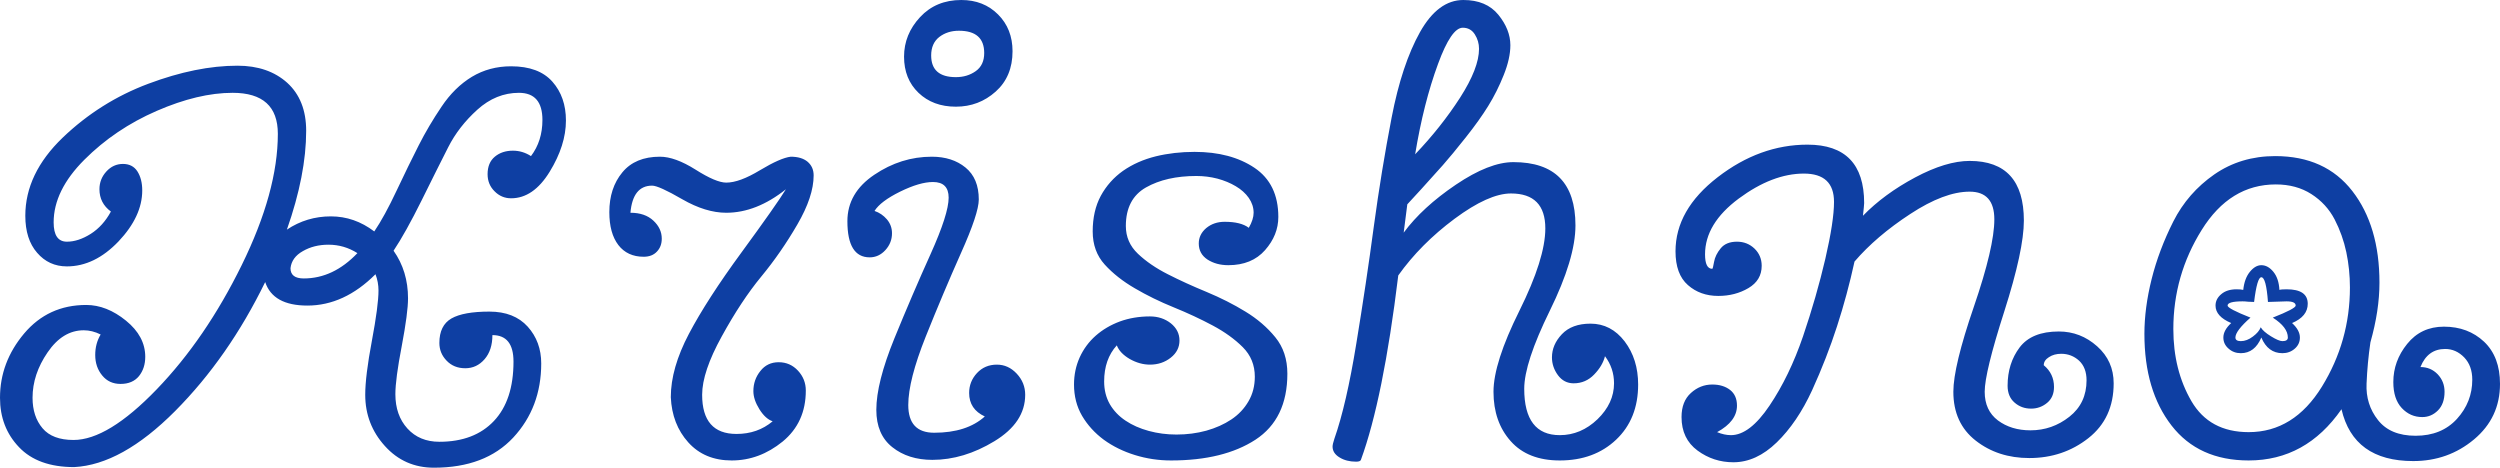
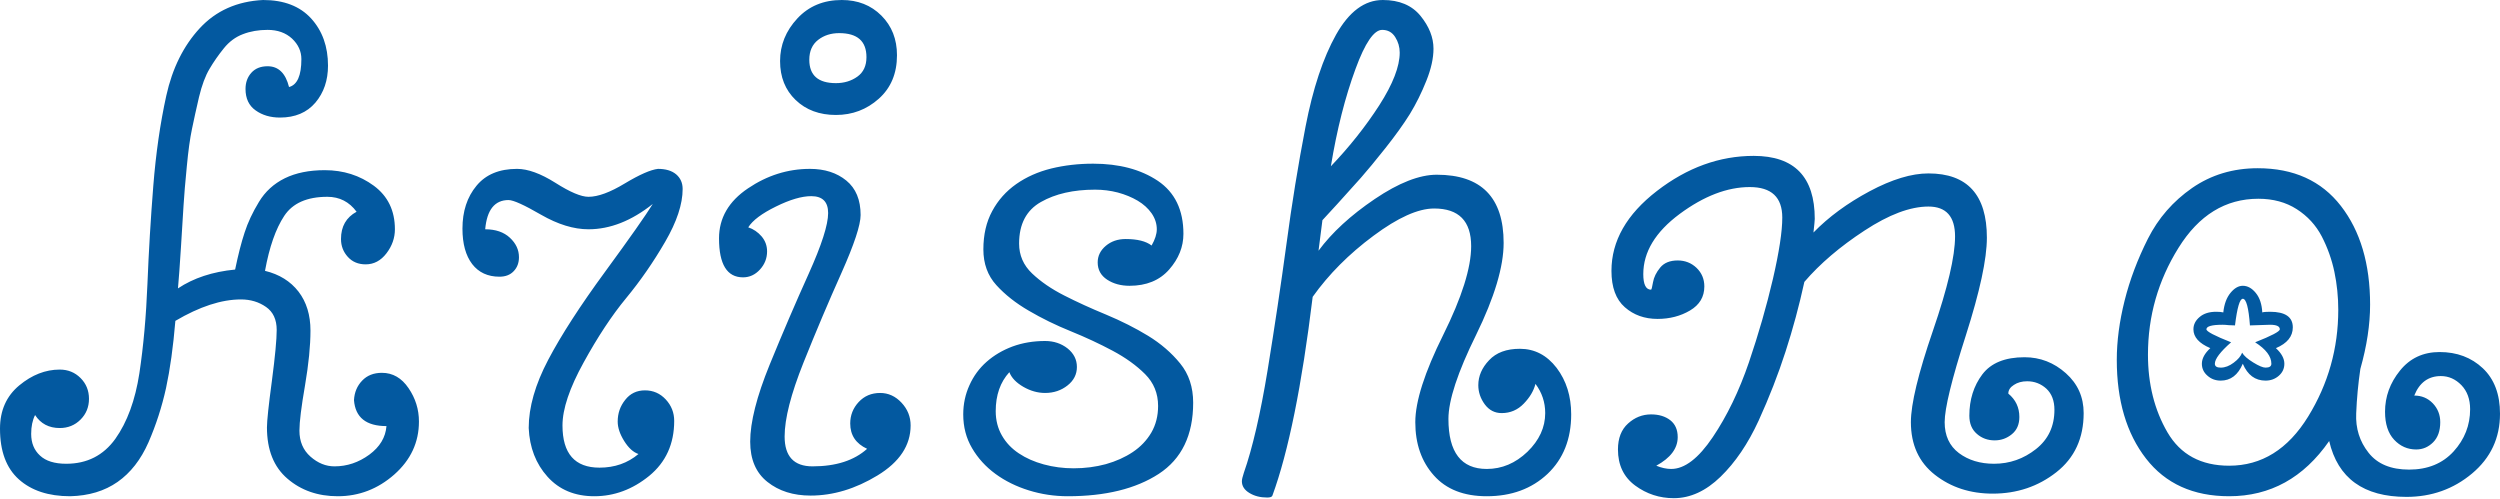
- <svg xmlns="http://www.w3.org/2000/svg" viewBox="0 4.6 207.4 38.8" data-asc="0.845">
-   <g fill="#0e3fa3">
-     <g fill="#0e3fa3" transform="translate(0, 0)">
-       <path d="M8.25 20.30Q8.25 19.45 8.83 18.82Q9.40 18.20 10.20 18.20Q11 18.20 11.40 18.82Q11.80 19.45 11.80 20.40Q11.80 22.55 9.83 24.63Q7.85 26.70 5.55 26.70Q4.05 26.70 3.08 25.57Q2.10 24.45 2.10 22.50Q2.10 19 5.20 16.02Q8.30 13.05 12.30 11.55Q16.30 10.05 19.70 10.05Q22.25 10.05 23.83 11.47Q25.40 12.90 25.40 15.45Q25.40 19.10 23.80 23.65Q25.45 22.55 27.45 22.55Q29.40 22.55 31.05 23.80Q31.90 22.55 32.90 20.42Q33.90 18.30 34.73 16.67Q35.55 15.05 36.63 13.45Q37.70 11.85 39.15 10.97Q40.60 10.10 42.40 10.10Q44.70 10.10 45.83 11.38Q46.95 12.65 46.95 14.60Q46.95 16.65 45.60 18.85Q44.25 21.05 42.40 21.05Q41.60 21.05 41.03 20.47Q40.45 19.90 40.45 19.05Q40.45 18.10 41.05 17.60Q41.65 17.10 42.55 17.10Q43.35 17.10 44.05 17.55Q45 16.30 45 14.55Q45 12.30 43.05 12.30Q41.15 12.30 39.60 13.70Q38.05 15.10 37.18 16.82Q36.30 18.55 34.98 21.22Q33.65 23.90 32.65 25.40Q33.85 27.10 33.85 29.35Q33.85 30.55 33.33 33.30Q32.80 36.05 32.80 37.30Q32.80 39.05 33.80 40.15Q34.80 41.25 36.45 41.25Q39.35 41.25 40.98 39.52Q42.60 37.80 42.60 34.60Q42.60 32.40 40.85 32.40Q40.85 33.65 40.20 34.40Q39.55 35.15 38.60 35.15Q37.65 35.15 37.05 34.52Q36.45 33.90 36.45 33.05Q36.45 31.60 37.45 31.02Q38.45 30.45 40.60 30.45Q42.65 30.45 43.78 31.70Q44.90 32.95 44.90 34.75Q44.90 38.40 42.58 40.90Q40.25 43.40 36 43.40Q33.55 43.40 31.93 41.60Q30.30 39.80 30.30 37.35Q30.30 35.80 30.85 32.88Q31.40 29.95 31.40 28.70Q31.40 28 31.15 27.35Q28.55 29.95 25.50 29.95Q22.65 29.95 22 28Q18.95 34.25 14.53 38.70Q10.10 43.15 6.15 43.35Q3.15 43.35 1.58 41.70Q0 40.05 0 37.60Q0 34.65 2 32.27Q4 29.90 7.15 29.90Q8.85 29.90 10.45 31.20Q12.05 32.50 12.05 34.20Q12.05 35.15 11.53 35.80Q11 36.45 10 36.45Q9.05 36.45 8.48 35.75Q7.90 35.05 7.90 34.05Q7.90 33.10 8.35 32.35Q7.65 32 6.95 32Q5.20 32 3.95 33.83Q2.70 35.65 2.70 37.60Q2.70 39.15 3.53 40.13Q4.35 41.10 6.10 41.10Q8.95 41.10 13 36.90Q17.05 32.70 20.05 26.60Q23.05 20.50 23.05 15.70Q23.05 12.30 19.30 12.30Q16.45 12.30 13 13.80Q9.55 15.30 7 17.85Q4.45 20.40 4.45 23.05Q4.45 24.65 5.55 24.65Q6.50 24.65 7.53 24Q8.55 23.35 9.20 22.15Q8.25 21.45 8.25 20.30M24.10 26.85Q24.10 27.70 25.20 27.70Q27.65 27.70 29.65 25.60Q28.55 24.90 27.25 24.90Q26.05 24.90 25.13 25.43Q24.20 25.95 24.10 26.85ZM52.30 22.25Q53.50 22.25 54.20 22.90Q54.90 23.55 54.90 24.40Q54.90 25.05 54.50 25.47Q54.10 25.90 53.40 25.90Q52.05 25.90 51.30 24.93Q50.55 23.95 50.55 22.20Q50.55 20.20 51.63 18.90Q52.70 17.60 54.75 17.60Q56.00 17.60 57.70 18.67Q59.40 19.75 60.25 19.75Q61.35 19.75 63.05 18.72Q64.75 17.70 65.60 17.60Q66.50 17.60 67 18.02Q67.50 18.45 67.50 19.15Q67.50 20.90 66.15 23.22Q64.80 25.55 63.15 27.55Q61.50 29.55 59.88 32.50Q58.25 35.45 58.25 37.35Q58.25 40.60 61.10 40.60Q62.85 40.60 64.10 39.55Q63.50 39.35 63.00 38.55Q62.50 37.75 62.50 37.05Q62.50 36.10 63.08 35.38Q63.65 34.65 64.60 34.65Q65.55 34.65 66.20 35.35Q66.85 36.05 66.85 37Q66.85 39.65 64.93 41.23Q63.00 42.80 60.70 42.80Q58.45 42.80 57.10 41.30Q55.75 39.80 55.65 37.55Q55.65 35.15 57.15 32.30Q58.65 29.45 61.53 25.52Q64.40 21.60 65.20 20.30Q62.75 22.25 60.25 22.25Q58.55 22.25 56.60 21.13Q54.65 20 54.10 20Q52.50 20 52.30 22.25ZM79.75 4.60Q81.60 4.60 82.80 5.80Q84 7 84 8.85Q84 10.95 82.60 12.20Q81.20 13.45 79.30 13.45Q77.40 13.45 76.20 12.30Q75 11.15 75 9.30Q75 7.45 76.33 6.02Q77.65 4.60 79.75 4.60M79.55 7.15Q78.60 7.15 77.92 7.67Q77.25 8.20 77.25 9.20Q77.25 11 79.30 11Q80.25 11 80.95 10.50Q81.65 10 81.65 9Q81.65 7.15 79.55 7.15M81.70 39.15Q80.40 38.55 80.40 37.20Q80.40 36.25 81.05 35.55Q81.70 34.85 82.70 34.85Q83.65 34.85 84.35 35.60Q85.05 36.35 85.05 37.35Q85.05 39.65 82.50 41.20Q79.95 42.75 77.35 42.75Q75.35 42.75 74.03 41.70Q72.70 40.65 72.70 38.60Q72.70 36.35 74.20 32.67Q75.70 29 77.20 25.68Q78.70 22.35 78.70 21Q78.70 19.70 77.40 19.70Q76.30 19.70 74.67 20.50Q73.05 21.30 72.55 22.10Q73.15 22.30 73.58 22.80Q74 23.30 74 23.95Q74 24.75 73.45 25.35Q72.90 25.95 72.15 25.95Q70.30 25.95 70.30 22.95Q70.30 20.60 72.53 19.10Q74.75 17.60 77.30 17.60Q79 17.60 80.10 18.50Q81.20 19.40 81.20 21.15Q81.20 22.30 79.72 25.60Q78.25 28.90 76.80 32.52Q75.35 36.15 75.35 38.20Q75.35 40.50 77.50 40.50Q80.20 40.50 81.70 39.15ZM99.45 24.80Q99.45 24.05 100.07 23.52Q100.70 23 101.60 23Q102.95 23 103.60 23.50Q104 22.80 104 22.25Q104 21.60 103.60 21.02Q103.20 20.45 102.52 20.05Q101.85 19.65 101 19.42Q100.15 19.20 99.25 19.20Q96.75 19.20 95.07 20.15Q93.40 21.10 93.40 23.35Q93.40 24.70 94.40 25.65Q95.40 26.60 96.88 27.35Q98.35 28.10 100.10 28.82Q101.85 29.55 103.32 30.45Q104.80 31.35 105.80 32.58Q106.80 33.80 106.80 35.60Q106.80 39.35 104.15 41.08Q101.50 42.80 97.15 42.80Q95.60 42.80 94.15 42.35Q92.70 41.90 91.57 41.08Q90.45 40.25 89.77 39.10Q89.10 37.95 89.10 36.50Q89.10 35.30 89.57 34.25Q90.05 33.20 90.90 32.45Q91.75 31.70 92.90 31.27Q94.05 30.85 95.40 30.85Q96.40 30.85 97.13 31.42Q97.85 32 97.85 32.85Q97.85 33.70 97.13 34.27Q96.40 34.85 95.40 34.85Q94.55 34.85 93.72 34.38Q92.90 33.90 92.65 33.25Q91.60 34.40 91.60 36.25Q91.60 37.30 92.07 38.13Q92.55 38.95 93.38 39.50Q94.20 40.05 95.30 40.35Q96.40 40.65 97.60 40.65Q98.90 40.65 100.07 40.33Q101.25 40 102.15 39.40Q103.05 38.80 103.57 37.90Q104.10 37 104.10 35.85Q104.10 34.40 103.10 33.40Q102.10 32.40 100.60 31.60Q99.10 30.80 97.38 30.10Q95.65 29.40 94.15 28.52Q92.65 27.65 91.65 26.55Q90.65 25.45 90.65 23.80Q90.65 22.10 91.32 20.85Q92 19.60 93.17 18.77Q94.35 17.95 95.88 17.57Q97.40 17.20 99.10 17.20Q102.10 17.20 104.07 18.52Q106.05 19.85 106.05 22.60Q106.05 24.10 104.95 25.35Q103.85 26.60 101.90 26.60Q100.90 26.60 100.17 26.13Q99.45 25.65 99.45 24.80ZM110.70 41Q111.70 38.15 112.52 33.10Q113.35 28.05 113.97 23.40Q114.60 18.75 115.45 14.35Q116.30 9.95 117.80 7.27Q119.30 4.60 121.40 4.60Q123.30 4.60 124.30 5.82Q125.30 7.05 125.30 8.35Q125.30 9.45 124.75 10.82Q124.20 12.20 123.47 13.38Q122.75 14.55 121.60 16Q120.45 17.45 119.70 18.30Q118.95 19.15 117.90 20.30Q116.85 21.45 116.75 21.55L116.45 23.90Q118 21.80 120.78 19.92Q123.55 18.05 125.55 18.05Q130.70 18.05 130.70 23.30Q130.70 26.05 128.57 30.38Q126.45 34.70 126.45 36.85Q126.45 40.70 129.40 40.70Q131.15 40.70 132.53 39.38Q133.90 38.05 133.90 36.40Q133.90 35.15 133.15 34.15Q132.95 34.95 132.25 35.67Q131.55 36.40 130.55 36.40Q129.75 36.40 129.25 35.73Q128.75 35.05 128.75 34.25Q128.75 33.20 129.57 32.33Q130.40 31.45 131.95 31.45Q133.65 31.45 134.78 32.92Q135.90 34.40 135.90 36.50Q135.90 39.35 134.07 41.08Q132.25 42.80 129.40 42.80Q126.75 42.80 125.33 41.20Q123.90 39.60 123.90 37.10Q123.90 34.70 126.05 30.38Q128.20 26.05 128.20 23.55Q128.20 20.65 125.35 20.65Q123.50 20.65 120.67 22.75Q117.85 24.85 116 27.45Q114.75 37.70 112.90 42.75Q112.85 42.90 112.50 42.90Q111.70 42.90 111.13 42.55Q110.55 42.20 110.55 41.65Q110.55 41.45 110.70 41M119.30 9.90Q118.10 13.15 117.40 17.40Q119.55 15.15 121.13 12.70Q122.70 10.25 122.70 8.65Q122.70 8 122.35 7.45Q122 6.90 121.35 6.90Q120.40 6.90 119.30 9.90ZM144.10 38.25Q144.10 39.55 142.45 40.45Q143.05 40.70 143.60 40.70Q145.15 40.70 146.80 38.25Q148.45 35.80 149.58 32.50Q150.70 29.20 151.43 26.07Q152.15 22.95 152.15 21.35Q152.15 19 149.65 19Q147.05 19 144.25 21.07Q141.45 23.15 141.45 25.70Q141.45 26.90 142.05 26.90Q142.10 26.90 142.20 26.32Q142.30 25.75 142.75 25.20Q143.20 24.65 144.10 24.65Q144.95 24.65 145.55 25.22Q146.15 25.80 146.15 26.65Q146.15 27.85 145.05 28.50Q143.95 29.15 142.55 29.15Q141.05 29.15 140.03 28.25Q139 27.35 139 25.45Q139 22 142.50 19.30Q146 16.60 149.95 16.60Q154.65 16.60 154.65 21.45Q154.65 21.60 154.55 22.50Q156.30 20.70 158.88 19.32Q161.45 17.95 163.40 17.95Q167.90 17.95 167.90 22.90Q167.90 25.35 166.28 30.42Q164.65 35.50 164.65 37.10Q164.65 38.65 165.75 39.48Q166.85 40.30 168.45 40.30Q170.25 40.30 171.68 39.17Q173.10 38.05 173.10 36.15Q173.10 35.10 172.48 34.52Q171.85 33.95 171 33.95Q170.40 33.95 169.98 34.23Q169.55 34.50 169.55 34.90Q170.40 35.60 170.40 36.70Q170.40 37.55 169.83 38.02Q169.25 38.50 168.50 38.50Q167.70 38.50 167.13 38Q166.55 37.50 166.55 36.60Q166.55 34.75 167.55 33.42Q168.55 32.10 170.80 32.10Q172.60 32.10 173.98 33.33Q175.35 34.55 175.35 36.40Q175.35 39.30 173.25 40.95Q171.15 42.60 168.35 42.60Q165.75 42.60 163.90 41.15Q162.05 39.70 162.05 37.10Q162.05 35 163.75 30.05Q165.45 25.10 165.45 22.80Q165.45 20.50 163.40 20.50Q161.30 20.50 158.48 22.35Q155.65 24.20 153.85 26.30Q153.25 29.05 152.40 31.67Q151.55 34.30 150.33 36.98Q149.10 39.65 147.40 41.30Q145.70 42.95 143.80 42.95Q142.15 42.95 140.83 41.98Q139.50 41 139.50 39.20Q139.50 37.90 140.28 37.20Q141.05 36.50 142.05 36.50Q142.95 36.50 143.53 36.95Q144.10 37.40 144.10 38.25ZM187.60 32.60Q187.05 33.90 185.90 33.90Q185.30 33.90 184.88 33.52Q184.45 33.15 184.45 32.60Q184.45 32 185.10 31.40Q183.80 30.85 183.80 29.95Q183.80 29.40 184.28 29Q184.75 28.60 185.55 28.60Q185.90 28.60 186.10 28.65Q186.20 27.70 186.65 27.15Q187.10 26.60 187.60 26.60Q188.15 26.60 188.60 27.15Q189.05 27.70 189.10 28.65Q189.25 28.60 189.70 28.60Q191.45 28.60 191.45 29.80Q191.45 30.85 190.15 31.40Q190.80 32 190.80 32.60Q190.80 33.15 190.38 33.52Q189.95 33.90 189.35 33.90Q188.15 33.90 187.60 32.60M187.55 31.75Q187.75 32.10 188.40 32.50Q189.05 32.90 189.35 32.90Q189.80 32.90 189.80 32.60Q189.80 31.75 188.55 30.95Q190.45 30.20 190.45 29.95Q190.45 29.60 189.70 29.60L188.15 29.65Q188.00 27.60 187.60 27.60Q187.25 27.60 187.00 29.65Q186.75 29.65 186.50 29.63Q186.25 29.60 186.05 29.60Q184.80 29.60 184.80 29.95Q184.80 30.20 186.70 30.95Q185.45 32.05 185.45 32.60Q185.45 32.90 185.90 32.90Q186.40 32.90 186.90 32.52Q187.40 32.15 187.55 31.75M186.55 42.80Q182.40 42.80 180.15 39.90Q177.90 37 177.90 32.30Q177.90 30.15 178.50 27.75Q179.10 25.35 180.30 22.97Q181.50 20.60 183.70 19.07Q185.90 17.55 188.75 17.55Q192.90 17.55 195.15 20.45Q197.40 23.35 197.40 28.05Q197.40 30.35 196.65 33Q196.40 34.70 196.33 36.42Q196.25 38.15 197.28 39.45Q198.30 40.75 200.40 40.75Q202.55 40.75 203.83 39.35Q205.10 37.95 205.10 36.10Q205.10 34.95 204.43 34.25Q203.75 33.55 202.85 33.55Q201.40 33.55 200.80 35.05Q201.65 35.05 202.23 35.65Q202.80 36.25 202.80 37.10Q202.80 38.10 202.25 38.65Q201.70 39.20 200.95 39.20Q199.95 39.20 199.25 38.45Q198.55 37.70 198.55 36.30Q198.55 34.55 199.70 33.13Q200.85 31.70 202.75 31.70Q204.75 31.70 206.08 32.95Q207.40 34.20 207.40 36.45Q207.40 39.25 205.25 41.05Q203.10 42.85 200.20 42.85Q195.25 42.85 194.25 38.55Q191.30 42.80 186.55 42.80M186.55 40.45Q190.30 40.45 192.63 36.67Q194.95 32.90 194.95 28.45Q194.95 26.95 194.65 25.52Q194.35 24.10 193.68 22.80Q193.00 21.50 191.75 20.70Q190.50 19.90 188.80 19.90Q185.00 19.90 182.65 23.68Q180.30 27.45 180.30 31.90Q180.30 35.30 181.80 37.88Q183.30 40.45 186.55 40.45Z" />
+ <svg xmlns="http://www.w3.org/2000/svg" viewBox="0 4.6 192.45 38.35" data-asc="0.845">
+   <g fill="#0359a0">
+     <g fill="#0359a0" transform="translate(0, 0)">
+       <path d="M25.25 9.65Q25.25 11.35 24.28 12.50Q23.30 13.65 21.55 13.65Q20.45 13.65 19.68 13.10Q18.90 12.55 18.90 11.45Q18.90 10.70 19.35 10.20Q19.80 9.70 20.60 9.70Q21.85 9.70 22.25 11.30Q23.20 11.05 23.20 9.15Q23.20 8.25 22.48 7.57Q21.75 6.90 20.60 6.90Q19.55 6.90 18.70 7.23Q17.85 7.55 17.23 8.32Q16.60 9.10 16.13 9.90Q15.65 10.70 15.32 12.07Q15 13.45 14.78 14.52Q14.55 15.60 14.38 17.42Q14.20 19.25 14.13 20.40Q14.05 21.55 13.93 23.63Q13.80 25.70 13.70 26.80Q15.50 25.60 18.10 25.35Q18.45 23.65 18.83 22.50Q19.20 21.35 19.93 20.15Q20.65 18.95 21.93 18.32Q23.20 17.70 25 17.70Q27.15 17.70 28.78 18.90Q30.40 20.10 30.40 22.25Q30.40 23.25 29.75 24.10Q29.10 24.95 28.15 24.95Q27.30 24.95 26.78 24.38Q26.25 23.80 26.25 23Q26.25 21.55 27.45 20.90Q26.60 19.75 25.20 19.75Q22.85 19.75 21.88 21.22Q20.90 22.70 20.40 25.45Q22.05 25.85 22.98 27.05Q23.90 28.25 23.90 30.05Q23.90 31.80 23.48 34.27Q23.05 36.75 23.05 37.75Q23.05 39 23.90 39.75Q24.75 40.50 25.75 40.50Q27.20 40.50 28.43 39.60Q29.65 38.70 29.75 37.40Q27.40 37.40 27.25 35.40Q27.30 34.50 27.88 33.90Q28.45 33.30 29.40 33.30Q30.65 33.30 31.45 34.48Q32.25 35.65 32.25 37.05Q32.25 39.45 30.35 41.13Q28.45 42.80 26 42.80Q23.70 42.80 22.13 41.45Q20.55 40.10 20.55 37.50Q20.55 36.75 20.93 33.92Q21.30 31.10 21.30 30Q21.30 28.80 20.48 28.23Q19.65 27.65 18.55 27.65Q16.30 27.65 13.50 29.30Q13.25 32.30 12.78 34.48Q12.30 36.65 11.43 38.65Q10.55 40.65 9.05 41.70Q7.55 42.75 5.40 42.80Q2.90 42.80 1.45 41.50Q0 40.20 0 37.60Q0 35.50 1.48 34.27Q2.95 33.05 4.60 33.05Q5.55 33.05 6.20 33.70Q6.85 34.35 6.85 35.30Q6.85 36.25 6.20 36.90Q5.55 37.55 4.60 37.55Q3.35 37.55 2.70 36.55Q2.40 37.15 2.40 38Q2.40 39.05 3.08 39.67Q3.75 40.30 5.10 40.30Q7.50 40.30 8.88 38.38Q10.25 36.45 10.73 33.33Q11.20 30.20 11.35 26.45Q11.50 22.70 11.80 18.92Q12.10 15.15 12.80 11.97Q13.50 8.80 15.38 6.77Q17.25 4.75 20.25 4.60Q22.65 4.60 23.95 6.02Q25.25 7.45 25.25 9.65ZM37.35 22.25Q38.55 22.25 39.25 22.90Q39.95 23.55 39.95 24.40Q39.95 25.05 39.55 25.47Q39.15 25.90 38.45 25.90Q37.10 25.90 36.35 24.93Q35.60 23.95 35.60 22.20Q35.60 20.20 36.68 18.90Q37.75 17.60 39.80 17.60Q41.05 17.60 42.75 18.67Q44.45 19.75 45.30 19.75Q46.40 19.75 48.10 18.72Q49.80 17.70 50.65 17.60Q51.55 17.60 52.05 18.02Q52.55 18.45 52.55 19.15Q52.55 20.90 51.20 23.22Q49.85 25.55 48.20 27.55Q46.55 29.55 44.93 32.50Q43.30 35.45 43.30 37.35Q43.30 40.60 46.15 40.60Q47.90 40.60 49.15 39.55Q48.55 39.35 48.05 38.55Q47.55 37.75 47.55 37.05Q47.55 36.10 48.13 35.38Q48.70 34.65 49.65 34.65Q50.60 34.65 51.25 35.35Q51.90 36.05 51.90 37Q51.90 39.65 49.98 41.23Q48.05 42.80 45.75 42.80Q43.50 42.80 42.15 41.30Q40.80 39.80 40.70 37.55Q40.70 35.15 42.20 32.30Q43.70 29.45 46.58 25.52Q49.45 21.60 50.25 20.30Q47.80 22.25 45.30 22.25Q43.60 22.25 41.65 21.13Q39.70 20 39.15 20Q37.55 20 37.35 22.25ZM64.80 4.60Q66.65 4.60 67.85 5.80Q69.05 7 69.05 8.85Q69.05 10.95 67.65 12.20Q66.25 13.45 64.35 13.45Q62.45 13.45 61.25 12.30Q60.05 11.15 60.05 9.30Q60.05 7.45 61.38 6.02Q62.70 4.60 64.80 4.60M64.60 7.15Q63.65 7.15 62.98 7.67Q62.30 8.20 62.30 9.20Q62.30 11 64.35 11Q65.30 11 66 10.50Q66.70 10 66.70 9Q66.70 7.15 64.60 7.15M66.75 39.15Q65.45 38.55 65.45 37.20Q65.45 36.25 66.10 35.55Q66.75 34.85 67.75 34.85Q68.70 34.85 69.40 35.60Q70.10 36.35 70.10 37.35Q70.10 39.65 67.55 41.20Q65 42.75 62.40 42.75Q60.40 42.75 59.08 41.70Q57.75 40.65 57.75 38.60Q57.75 36.35 59.25 32.67Q60.75 29 62.25 25.68Q63.75 22.35 63.75 21Q63.75 19.70 62.45 19.70Q61.35 19.70 59.73 20.50Q58.10 21.30 57.60 22.10Q58.20 22.30 58.63 22.80Q59.05 23.30 59.05 23.95Q59.05 24.75 58.50 25.35Q57.95 25.95 57.20 25.95Q55.35 25.95 55.35 22.95Q55.35 20.60 57.58 19.10Q59.80 17.60 62.35 17.60Q64.05 17.60 65.15 18.50Q66.25 19.40 66.25 21.15Q66.25 22.30 64.78 25.60Q63.30 28.90 61.85 32.52Q60.40 36.15 60.40 38.20Q60.40 40.50 62.55 40.50Q65.25 40.50 66.75 39.15ZM84.50 24.80Q84.50 24.05 85.13 23.52Q85.75 23 86.65 23Q88 23 88.65 23.50Q89.05 22.80 89.05 22.25Q89.05 21.60 88.65 21.02Q88.25 20.45 87.58 20.05Q86.90 19.65 86.05 19.42Q85.20 19.20 84.30 19.20Q81.80 19.20 80.13 20.15Q78.45 21.10 78.45 23.35Q78.45 24.70 79.45 25.65Q80.45 26.60 81.93 27.35Q83.40 28.10 85.15 28.82Q86.90 29.55 88.38 30.45Q89.85 31.35 90.85 32.58Q91.85 33.80 91.85 35.60Q91.85 39.35 89.20 41.08Q86.55 42.80 82.20 42.80Q80.65 42.80 79.20 42.35Q77.75 41.90 76.63 41.08Q75.50 40.25 74.83 39.10Q74.15 37.95 74.15 36.50Q74.15 35.30 74.63 34.25Q75.10 33.20 75.95 32.45Q76.80 31.70 77.95 31.27Q79.10 30.85 80.45 30.85Q81.45 30.85 82.18 31.42Q82.90 32 82.90 32.85Q82.90 33.70 82.18 34.27Q81.45 34.85 80.45 34.85Q79.60 34.85 78.78 34.38Q77.95 33.90 77.70 33.25Q76.65 34.40 76.65 36.25Q76.65 37.30 77.13 38.13Q77.60 38.95 78.43 39.50Q79.25 40.05 80.35 40.35Q81.45 40.65 82.65 40.65Q83.95 40.65 85.13 40.33Q86.30 40 87.20 39.40Q88.10 38.80 88.63 37.90Q89.15 37 89.15 35.85Q89.15 34.40 88.15 33.40Q87.15 32.40 85.65 31.60Q84.15 30.80 82.43 30.10Q80.70 29.40 79.20 28.52Q77.70 27.65 76.70 26.55Q75.70 25.45 75.70 23.80Q75.70 22.10 76.38 20.85Q77.05 19.60 78.23 18.77Q79.40 17.95 80.93 17.57Q82.45 17.20 84.15 17.20Q87.15 17.20 89.13 18.52Q91.10 19.85 91.10 22.60Q91.10 24.10 90 25.35Q88.90 26.60 86.95 26.60Q85.95 26.60 85.23 26.13Q84.50 25.65 84.50 24.80ZM95.75 41Q96.75 38.15 97.58 33.10Q98.40 28.05 99.03 23.40Q99.65 18.75 100.50 14.35Q101.35 9.95 102.85 7.27Q104.35 4.60 106.45 4.60Q108.35 4.60 109.35 5.82Q110.35 7.05 110.35 8.35Q110.35 9.45 109.80 10.82Q109.25 12.20 108.53 13.38Q107.80 14.55 106.65 16Q105.50 17.45 104.75 18.30Q104.00 19.15 102.95 20.30Q101.90 21.45 101.80 21.55L101.50 23.90Q103.05 21.80 105.83 19.92Q108.60 18.05 110.60 18.05Q115.75 18.05 115.75 23.30Q115.75 26.05 113.63 30.38Q111.50 34.70 111.50 36.85Q111.50 40.70 114.45 40.70Q116.20 40.70 117.58 39.38Q118.95 38.05 118.95 36.40Q118.95 35.15 118.20 34.15Q118.00 34.95 117.30 35.67Q116.60 36.40 115.60 36.40Q114.80 36.40 114.30 35.73Q113.80 35.05 113.80 34.25Q113.80 33.20 114.63 32.33Q115.45 31.45 117.00 31.45Q118.70 31.45 119.83 32.92Q120.95 34.40 120.95 36.50Q120.95 39.35 119.13 41.08Q117.30 42.80 114.45 42.80Q111.80 42.80 110.38 41.20Q108.95 39.60 108.95 37.10Q108.95 34.70 111.10 30.38Q113.25 26.05 113.25 23.55Q113.25 20.65 110.40 20.65Q108.55 20.65 105.73 22.75Q102.90 24.85 101.05 27.45Q99.80 37.70 97.95 42.75Q97.90 42.90 97.55 42.90Q96.75 42.90 96.18 42.55Q95.60 42.20 95.60 41.65Q95.60 41.45 95.75 41M104.35 9.90Q103.15 13.15 102.45 17.40Q104.60 15.15 106.18 12.70Q107.75 10.25 107.75 8.65Q107.75 8 107.40 7.45Q107.05 6.90 106.40 6.90Q105.45 6.90 104.35 9.90ZM129.15 38.25Q129.15 39.55 127.50 40.45Q128.10 40.70 128.65 40.70Q130.20 40.70 131.85 38.25Q133.50 35.80 134.63 32.50Q135.75 29.20 136.48 26.07Q137.20 22.95 137.20 21.35Q137.20 19 134.70 19Q132.10 19 129.30 21.07Q126.50 23.15 126.50 25.70Q126.50 26.90 127.10 26.90Q127.15 26.90 127.25 26.32Q127.35 25.75 127.80 25.20Q128.25 24.65 129.15 24.65Q130.00 24.65 130.60 25.22Q131.20 25.80 131.20 26.65Q131.20 27.85 130.10 28.50Q129.00 29.15 127.60 29.15Q126.10 29.15 125.08 28.25Q124.05 27.35 124.05 25.45Q124.05 22 127.55 19.30Q131.05 16.60 135.00 16.60Q139.70 16.60 139.70 21.45Q139.70 21.60 139.60 22.50Q141.35 20.70 143.93 19.32Q146.50 17.95 148.45 17.95Q152.95 17.95 152.95 22.90Q152.95 25.35 151.33 30.42Q149.70 35.50 149.70 37.10Q149.70 38.65 150.80 39.48Q151.90 40.30 153.50 40.30Q155.30 40.30 156.73 39.17Q158.15 38.05 158.15 36.15Q158.15 35.10 157.53 34.52Q156.90 33.95 156.05 33.95Q155.45 33.95 155.03 34.23Q154.60 34.50 154.60 34.90Q155.45 35.60 155.45 36.70Q155.45 37.55 154.88 38.02Q154.30 38.50 153.55 38.50Q152.75 38.50 152.18 38Q151.60 37.50 151.60 36.60Q151.60 34.75 152.60 33.42Q153.60 32.10 155.85 32.10Q157.65 32.10 159.03 33.33Q160.40 34.55 160.40 36.40Q160.40 39.30 158.30 40.95Q156.20 42.60 153.40 42.60Q150.80 42.60 148.95 41.15Q147.10 39.70 147.10 37.10Q147.10 35 148.80 30.05Q150.50 25.10 150.50 22.80Q150.50 20.50 148.45 20.50Q146.35 20.50 143.53 22.35Q140.70 24.20 138.90 26.30Q138.30 29.05 137.45 31.67Q136.60 34.30 135.38 36.98Q134.15 39.65 132.45 41.30Q130.75 42.95 128.85 42.95Q127.20 42.95 125.88 41.98Q124.55 41 124.55 39.20Q124.55 37.90 125.33 37.20Q126.10 36.50 127.10 36.50Q128.00 36.50 128.58 36.95Q129.15 37.40 129.15 38.25ZM172.65 32.60Q172.10 33.90 170.95 33.90Q170.35 33.90 169.93 33.52Q169.50 33.15 169.50 32.60Q169.50 32 170.15 31.40Q168.85 30.85 168.85 29.95Q168.85 29.40 169.33 29Q169.80 28.60 170.60 28.60Q170.95 28.60 171.15 28.65Q171.25 27.70 171.70 27.15Q172.15 26.60 172.65 26.60Q173.20 26.60 173.65 27.15Q174.10 27.70 174.15 28.65Q174.30 28.60 174.75 28.60Q176.50 28.60 176.50 29.80Q176.50 30.85 175.20 31.40Q175.85 32 175.85 32.60Q175.85 33.15 175.43 33.52Q175.00 33.90 174.40 33.90Q173.20 33.90 172.65 32.60M172.60 31.75Q172.80 32.10 173.45 32.50Q174.10 32.90 174.40 32.90Q174.85 32.90 174.85 32.60Q174.85 31.75 173.60 30.95Q175.50 30.20 175.50 29.95Q175.50 29.60 174.75 29.60L173.20 29.65Q173.05 27.60 172.65 27.60Q172.30 27.60 172.05 29.65Q171.80 29.65 171.55 29.63Q171.30 29.60 171.10 29.60Q169.85 29.60 169.85 29.95Q169.85 30.20 171.75 30.95Q170.50 32.05 170.50 32.60Q170.50 32.90 170.95 32.90Q171.45 32.90 171.95 32.52Q172.45 32.15 172.60 31.75M171.60 42.80Q167.45 42.80 165.20 39.90Q162.95 37 162.95 32.30Q162.95 30.15 163.55 27.75Q164.15 25.35 165.35 22.97Q166.55 20.60 168.75 19.07Q170.95 17.55 173.80 17.55Q177.95 17.55 180.20 20.45Q182.45 23.35 182.45 28.05Q182.45 30.35 181.70 33Q181.45 34.70 181.38 36.42Q181.30 38.15 182.33 39.45Q183.35 40.75 185.45 40.75Q187.60 40.75 188.88 39.35Q190.15 37.95 190.15 36.10Q190.15 34.95 189.48 34.25Q188.80 33.55 187.90 33.55Q186.45 33.55 185.85 35.05Q186.70 35.05 187.28 35.65Q187.85 36.25 187.85 37.10Q187.85 38.10 187.30 38.65Q186.75 39.20 186.00 39.20Q185.00 39.20 184.30 38.45Q183.60 37.70 183.60 36.30Q183.60 34.55 184.75 33.13Q185.90 31.70 187.80 31.70Q189.80 31.70 191.13 32.95Q192.45 34.20 192.45 36.45Q192.45 39.25 190.30 41.05Q188.15 42.85 185.25 42.85Q180.30 42.85 179.30 38.55Q176.35 42.80 171.60 42.80M171.60 40.45Q175.35 40.45 177.68 36.67Q180.00 32.90 180.00 28.45Q180.00 26.95 179.70 25.52Q179.40 24.10 178.73 22.80Q178.05 21.50 176.80 20.70Q175.55 19.90 173.85 19.90Q170.05 19.90 167.70 23.68Q165.35 27.45 165.35 31.90Q165.35 35.30 166.85 37.88Q168.35 40.45 171.60 40.45Z" />
    </g>
  </g>
</svg>
